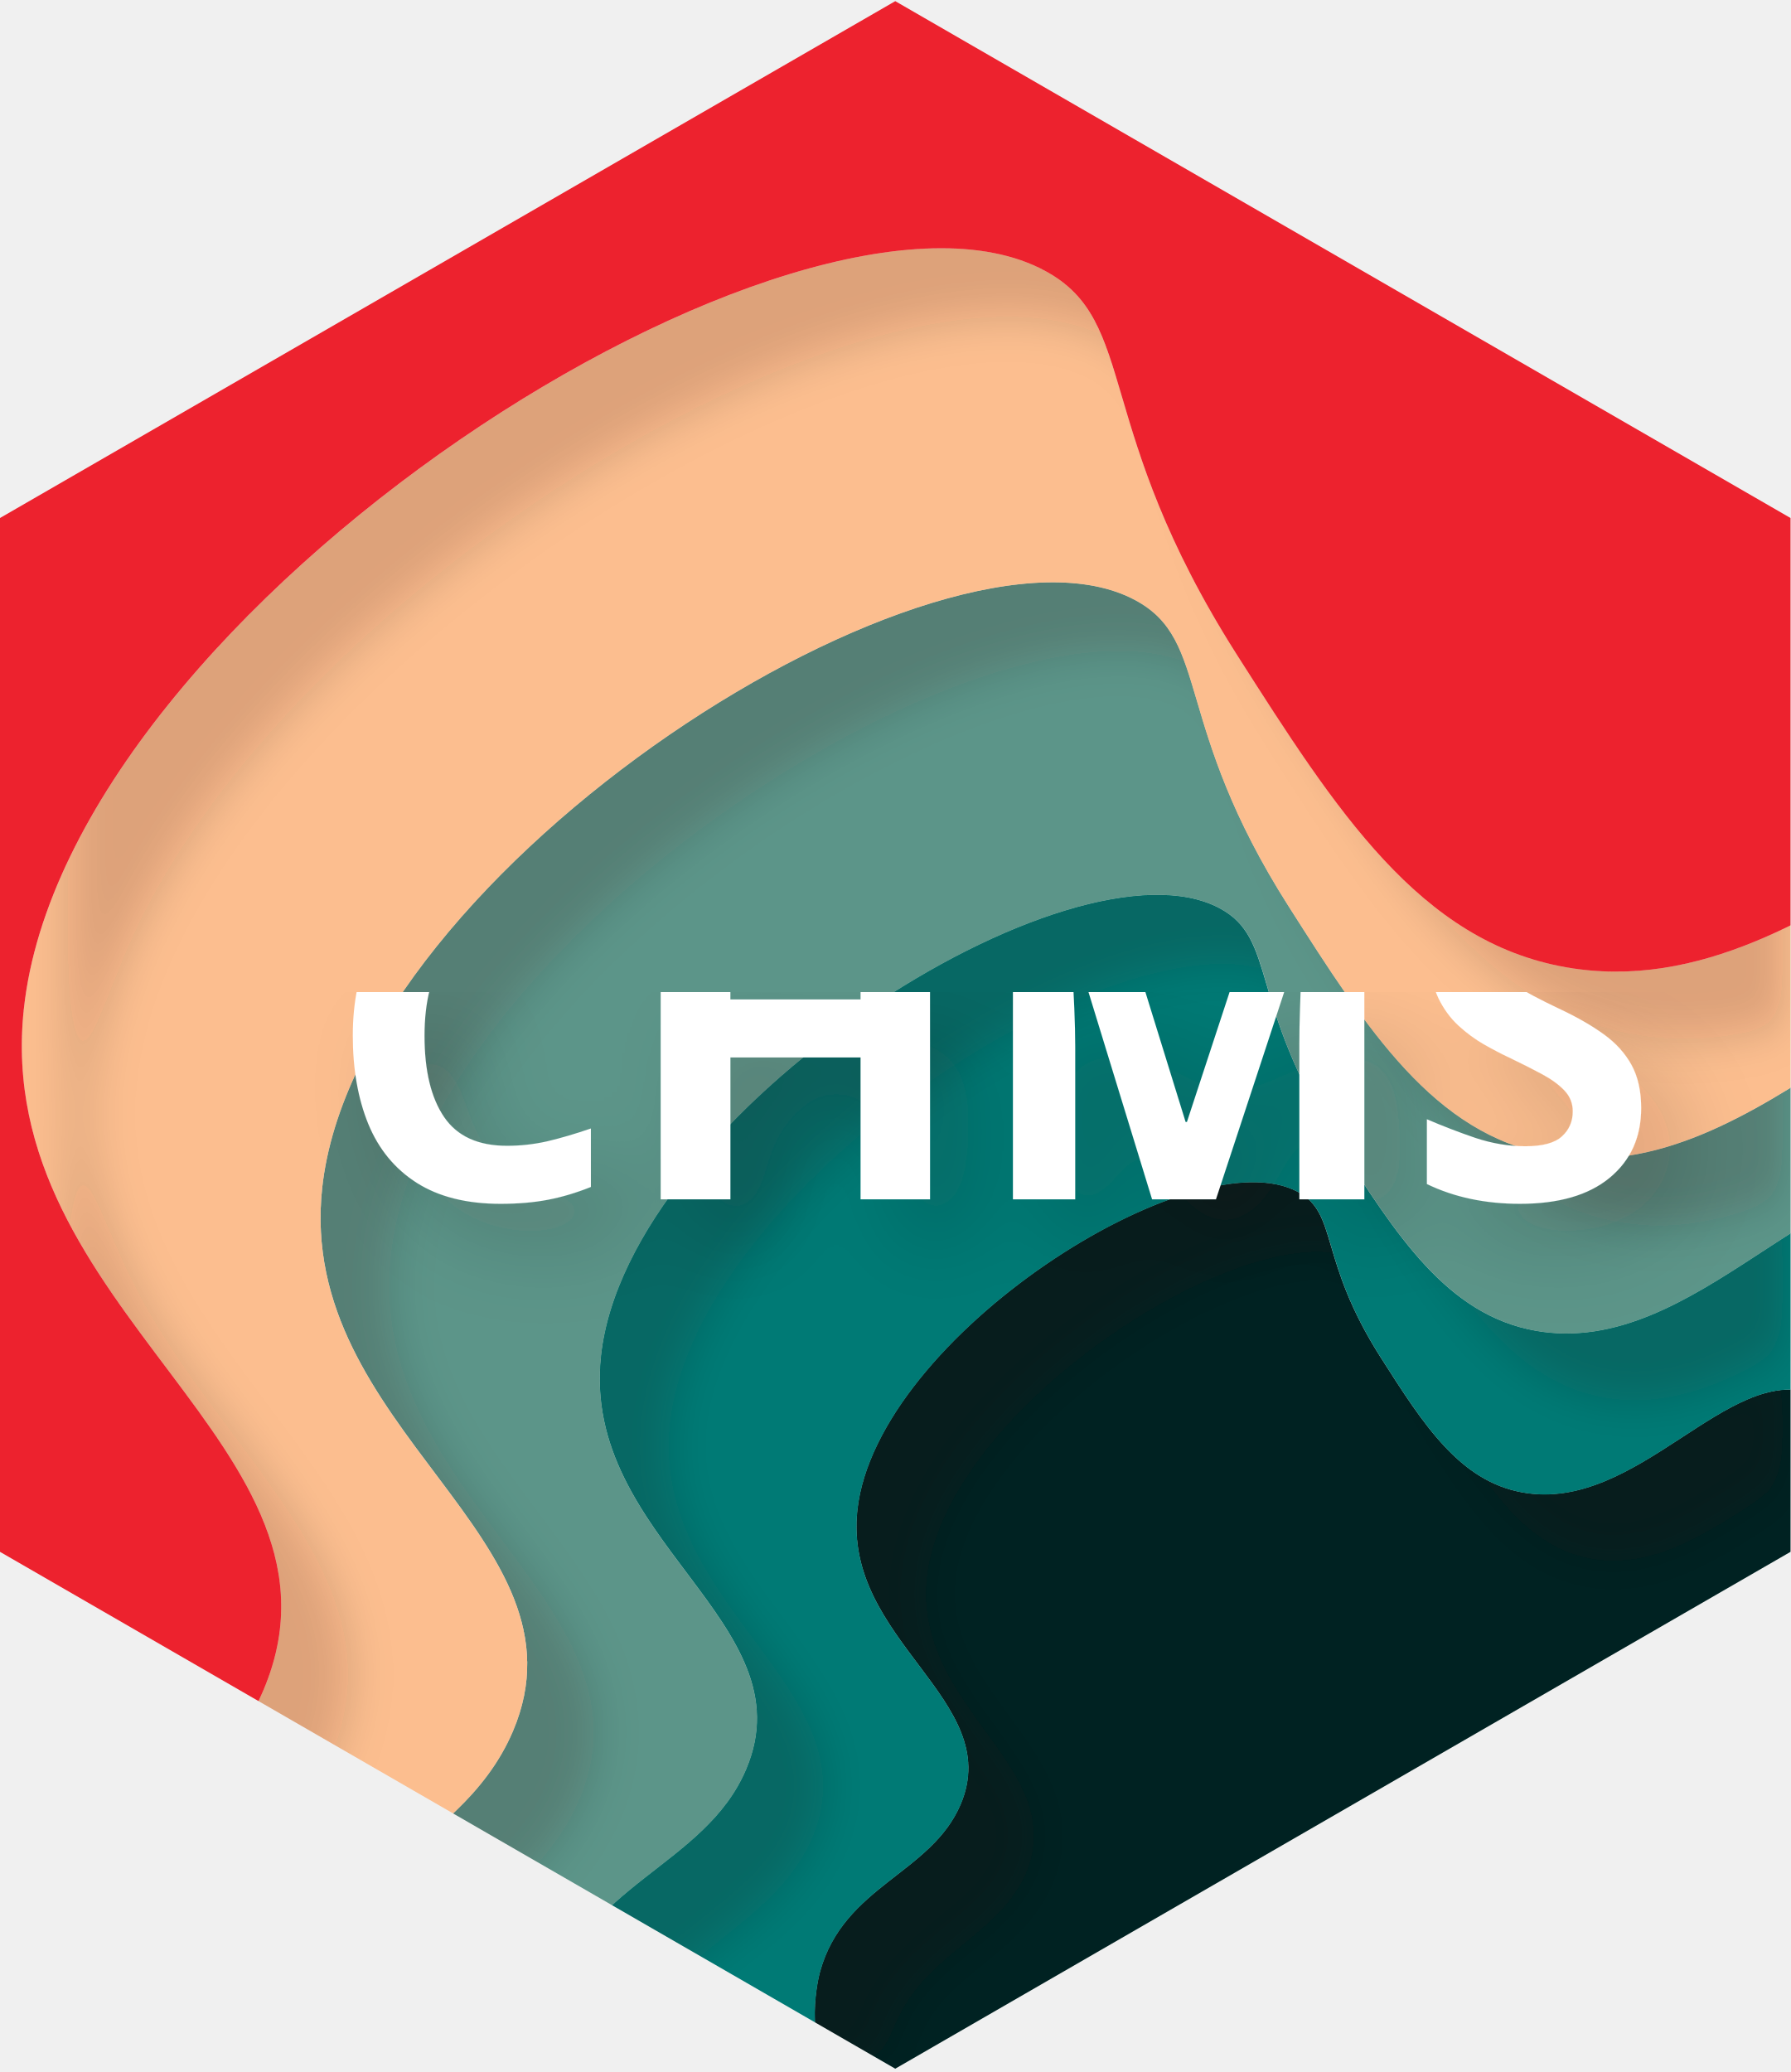
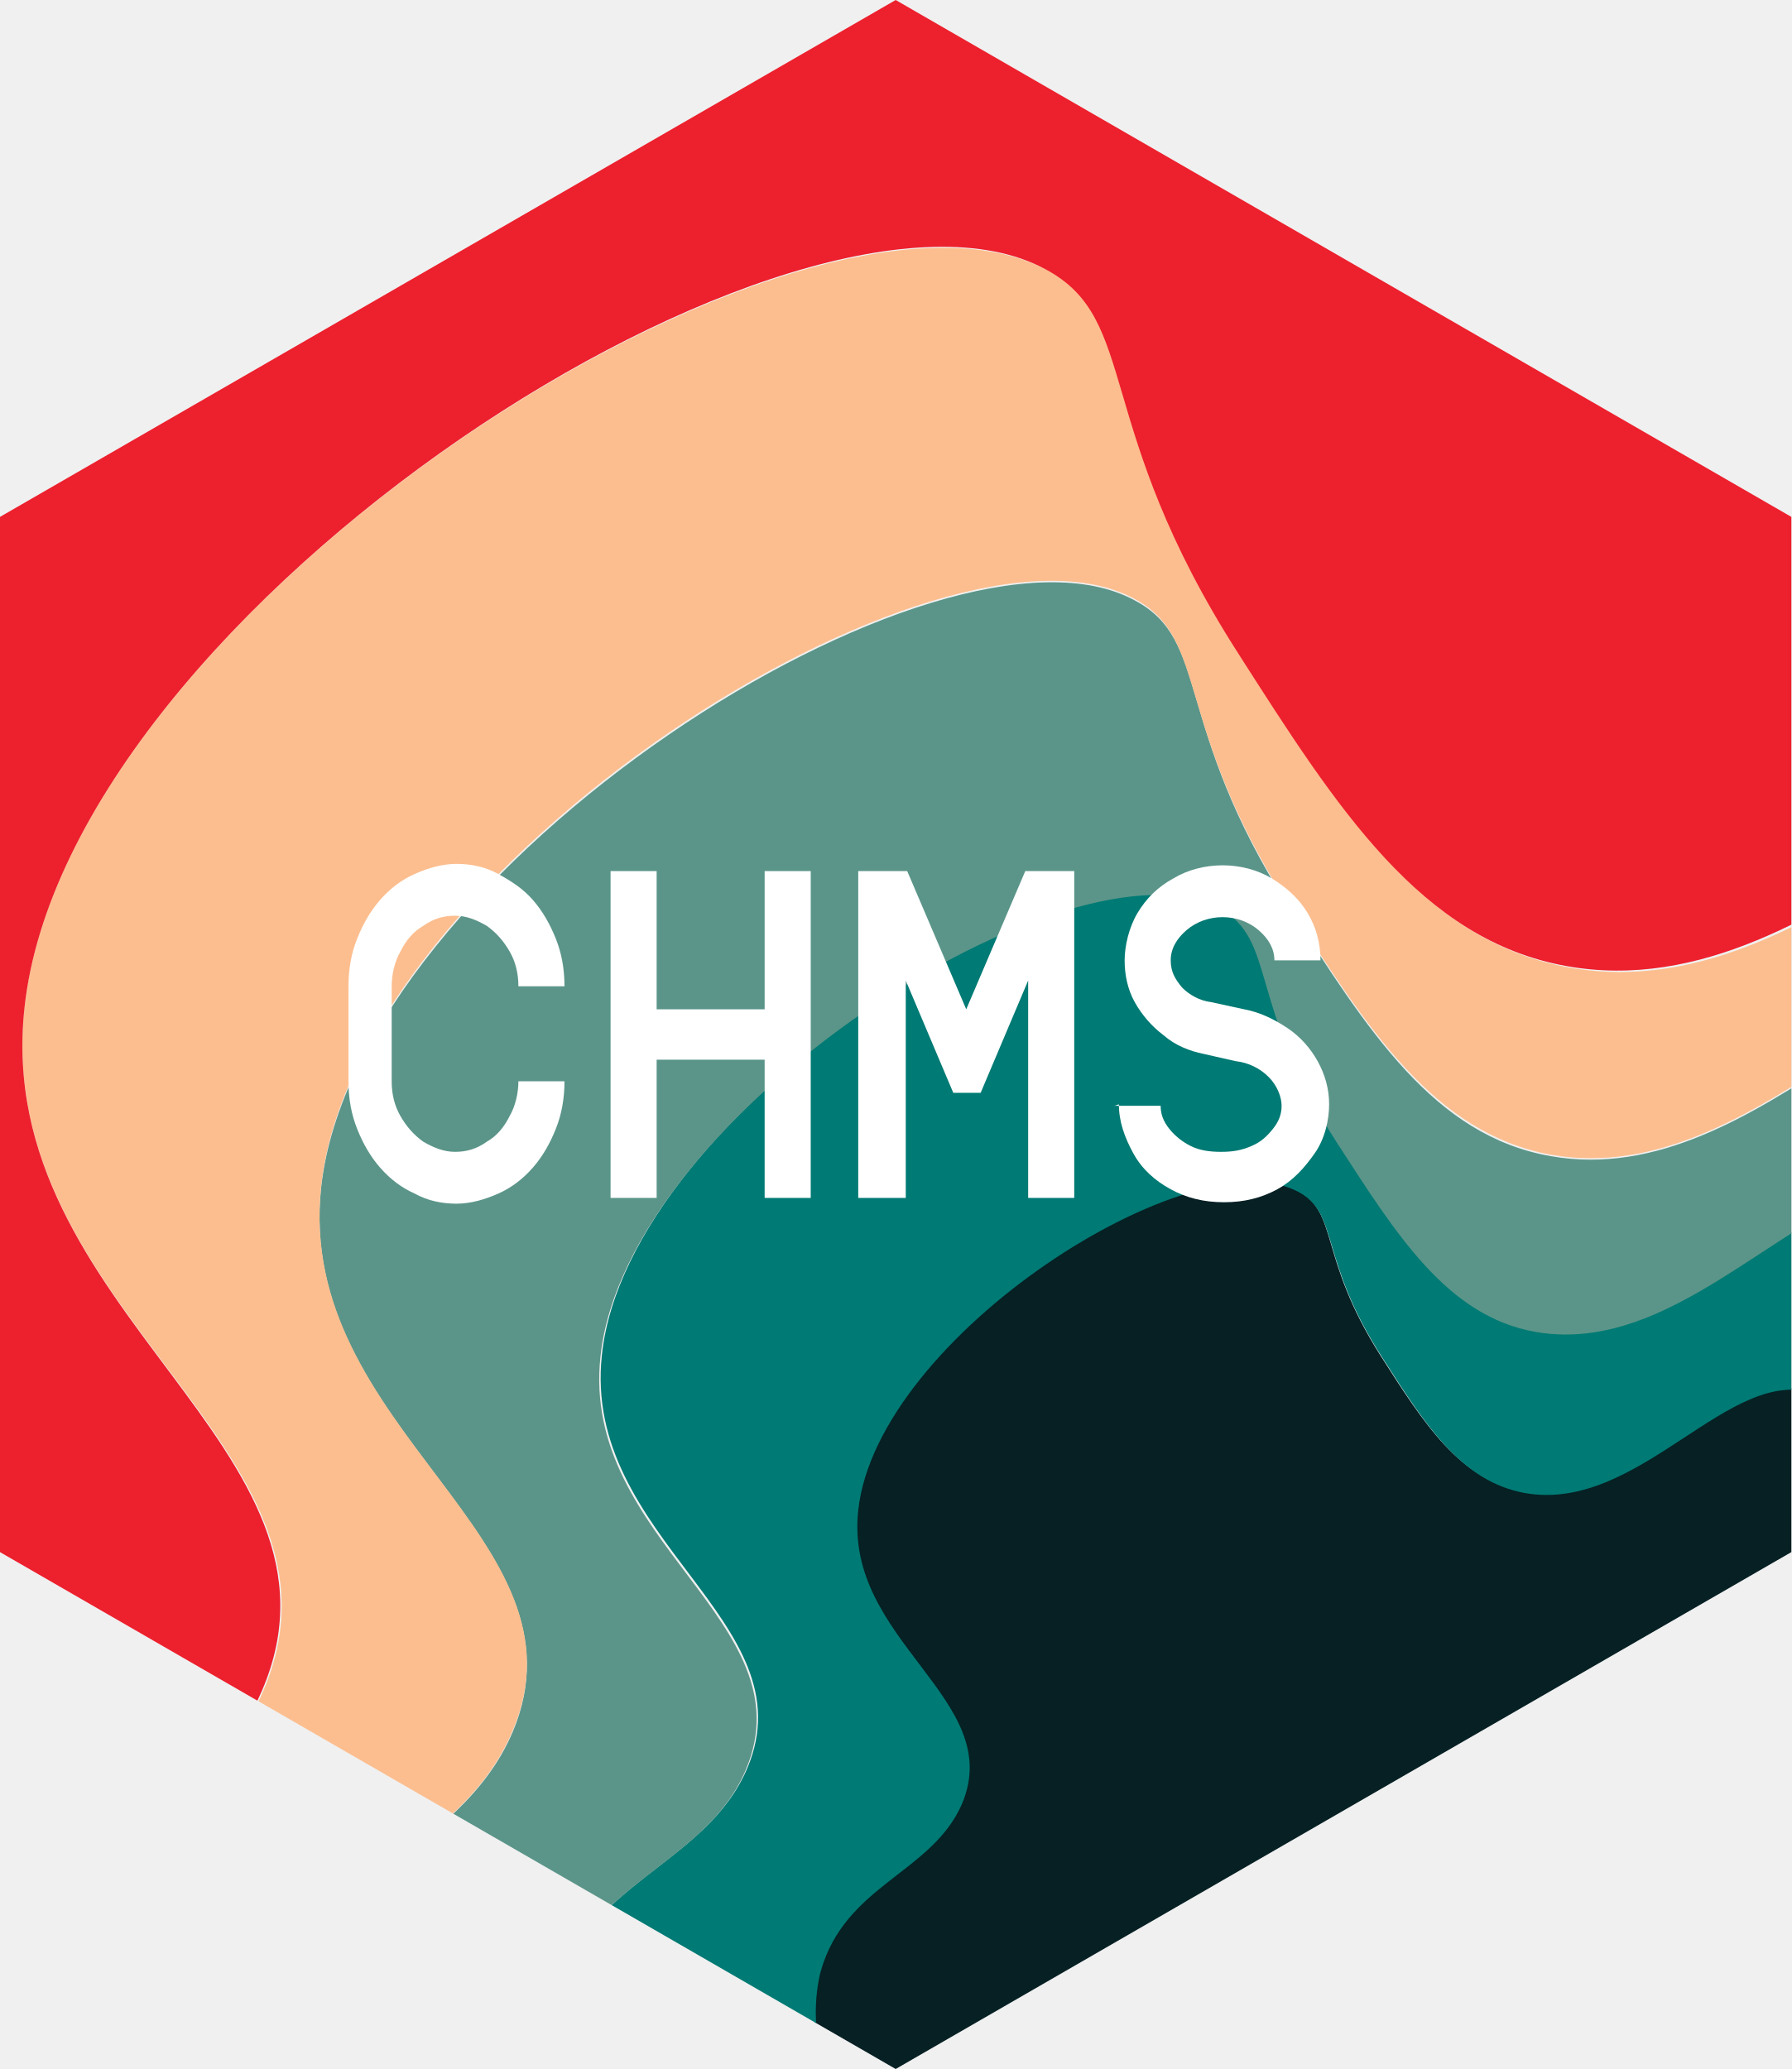
- <svg xmlns="http://www.w3.org/2000/svg" id="Layer_15" data-name="Layer 15" viewBox="0 0 124.44 144">
+ <svg xmlns="http://www.w3.org/2000/svg" id="Layer_15" version="1.1" viewBox="0 0 124.4 143.7">
  <defs>
    <style>
-       .cls-1 {
-         clip-path: url(#clippath);
-       }
- 
-       .cls-2 {
+       .st0 {
        fill: none;
      }

-       .cls-2, .cls-3, .cls-4, .cls-5, .cls-6, .cls-7 {
-         stroke-width: 0px;
+       .st1 {
+         fill: #007a74;
      }

-       .cls-8 {
-         fill: #fff;
-         filter: url(#drop-shadow-6);
-         font-family: BasicallyAMono-SemiBold, 'Basically A Mono';
-         font-size: 32px;
-         font-weight: 600;
+       .st2 {
+         fill: #ed202d;
      }

-       .cls-3 {
-         fill: #ed202d;
-         filter: url(#drop-shadow-5);
+       .st3 {
+         isolation: isolate;
      }

-       .cls-4 {
-         fill: #fcbe8f;
-         filter: url(#drop-shadow-4);
+       .st4 {
+         fill: #fff;
      }

-       .cls-5 {
-         fill: #007a74;
-         filter: url(#drop-shadow-2);
+       .st5 {
+         fill: #fcbe8f;
      }

-       .cls-6 {
+       .st6 {
        fill: #062024;
-         filter: url(#drop-shadow-1);
      }

-       .cls-7 {
+       .st7 {
        fill: #5b9589;
-         filter: url(#drop-shadow-3);
+       }
+ 
+       .st8 {
+         clip-path: url(#clippath);
      }
    </style>
    <clipPath id="clippath">
-       <polygon class="cls-2" points="124.44 107.85 124.44 36 62.22 .08 0 36 0 107.85 62.22 143.77 124.44 107.85" />
+       <polygon class="st0" points="124.4 107.8 124.4 35.9 62.2 0 0 35.9 0 107.8 62.2 143.7 124.4 107.8" />
    </clipPath>
-     <filter id="drop-shadow-1" filterUnits="userSpaceOnUse">
-       <feOffset dx="4.72" dy="4.72" />
-       <feGaussianBlur result="blur" stdDeviation="1.57" />
-       <feFlood flood-color="#231f20" flood-opacity=".15" />
-       <feComposite in2="blur" operator="in" />
-       <feComposite in="SourceGraphic" />
-     </filter>
-     <filter id="drop-shadow-2" filterUnits="userSpaceOnUse">
-       <feOffset dx="4.72" dy="4.72" />
-       <feGaussianBlur result="blur-2" stdDeviation="1.57" />
-       <feFlood flood-color="#231f20" flood-opacity=".15" />
-       <feComposite in2="blur-2" operator="in" />
-       <feComposite in="SourceGraphic" />
-     </filter>
-     <filter id="drop-shadow-3" filterUnits="userSpaceOnUse">
-       <feOffset dx="4.72" dy="4.72" />
-       <feGaussianBlur result="blur-3" stdDeviation="1.57" />
-       <feFlood flood-color="#231f20" flood-opacity=".15" />
-       <feComposite in2="blur-3" operator="in" />
-       <feComposite in="SourceGraphic" />
-     </filter>
-     <filter id="drop-shadow-4" filterUnits="userSpaceOnUse">
-       <feOffset dx="4.72" dy="4.72" />
-       <feGaussianBlur result="blur-4" stdDeviation="1.57" />
-       <feFlood flood-color="#231f20" flood-opacity=".15" />
-       <feComposite in2="blur-4" operator="in" />
-       <feComposite in="SourceGraphic" />
-     </filter>
-     <filter id="drop-shadow-5" filterUnits="userSpaceOnUse">
-       <feOffset dx="4.72" dy="4.72" />
-       <feGaussianBlur result="blur-5" stdDeviation="1.57" />
-       <feFlood flood-color="#231f20" flood-opacity=".15" />
-       <feComposite in2="blur-5" operator="in" />
-       <feComposite in="SourceGraphic" />
-     </filter>
-     <filter id="drop-shadow-6" filterUnits="userSpaceOnUse">
-       <feOffset dx="2.83" dy="2.83" />
-       <feGaussianBlur result="blur-6" stdDeviation="2.83" />
-       <feFlood flood-color="#231f20" flood-opacity=".15" />
-       <feComposite in2="blur-6" operator="in" />
-       <feComposite in="SourceGraphic" />
-     </filter>
  </defs>
-   <g class="cls-1">
+   <g class="st8">
    <g>
-       <path class="cls-6" d="m84.33,151.45c4.62,3.38,6.69,7.9,7.43,9.78,2.68,6.77.19,9.69,3.1,13.54,2.61,3.45,8.25,5.94,12.32,3.82,6.16-3.19,3.94-14.4,10.17-17.91,4.37-2.47,6.88,2.4,15.84,2.39,1.53,0,15.28-.22,23.77-10.52,3.67-4.45,7.77-12.49,5.33-17.35-1.2-2.39-3.27-2.6-18.21-6.69-9.07-2.48-11.06-3.16-12.3-5.49-1.94-3.65.7-6.28-.06-13.5-.36-3.46-1.15-11.07-5.69-12.67-5.95-2.1-12.23,8.28-20.2,6.87-4.38-.78-6.89-4.7-9.86-9.36-4.38-6.86-2.94-10-5.77-11.53-7.28-3.93-29.31,10.06-30.62,22.12-.99,9.1,10.26,13.19,7.18,20.44-2.04,4.82-8.12,5.66-9.77,11.62-.08.29-1.27,4.81,1.07,7.68,2.72,3.34,7.13.69,16.21,2.66,2.77.6,6.43,1.44,10.05,4.09Z" />
-       <path class="cls-5" d="m76.53,159.57c6.49,4.75,9.4,11.1,10.44,13.74,3.76,9.51.26,13.61,4.35,19.03,3.66,4.85,11.59,8.34,17.32,5.37,8.65-4.49,5.54-20.24,14.29-25.17,6.15-3.47,9.66,3.37,22.26,3.36,2.15,0,21.47-.31,33.41-14.78,5.15-6.25,10.92-17.55,7.49-24.39-1.69-3.36-4.59-3.65-25.6-9.4-12.75-3.49-15.55-4.44-17.28-7.72-2.72-5.14.98-8.82-.08-18.98-.51-4.87-1.62-15.56-8-17.81-8.36-2.95-17.19,11.64-28.39,9.66-6.16-1.09-9.68-6.6-13.85-13.15-6.15-9.65-4.13-14.06-8.1-16.2-10.23-5.53-41.19,14.14-43.03,31.09-1.39,12.79,14.42,18.53,10.09,28.73-2.87,6.77-11.41,7.95-13.73,16.34-.11.41-1.78,6.76,1.5,10.79,3.82,4.69,10.03.96,22.78,3.74,3.9.85,9.04,2.02,14.12,5.74Zm-18.46-14.87c-2.33-2.87-1.15-7.39-1.07-7.68,1.65-5.96,7.72-6.81,9.77-11.62,3.08-7.26-8.17-11.34-7.18-20.44,1.31-12.06,23.34-26.05,30.62-22.12,2.83,1.53,1.39,4.67,5.77,11.53,2.97,4.66,5.47,8.58,9.86,9.36,7.96,1.41,14.25-8.98,20.2-6.87,4.54,1.6,5.33,9.21,5.69,12.67.75,7.23-1.88,9.85.06,13.5,1.23,2.33,3.23,3.01,12.3,5.49,14.94,4.09,17.01,4.29,18.21,6.69,2.44,4.87-1.66,12.91-5.33,17.35-8.49,10.3-22.25,10.52-23.77,10.52-8.97,0-11.47-4.86-15.84-2.39-6.22,3.51-4.01,14.72-10.17,17.91-4.07,2.11-9.72-.37-12.32-3.82-2.91-3.85-.42-6.77-3.1-13.54-.74-1.88-2.81-6.4-7.43-9.78-3.62-2.65-7.28-3.48-10.05-4.09-9.07-1.98-13.49.67-16.21-2.66Z" />
-       <path class="cls-7" d="m68.05,168.41c8.53,6.24,12.34,14.58,13.72,18.05,4.94,12.5.35,17.89,5.72,25,4.81,6.37,15.23,10.96,22.75,7.06,11.37-5.9,7.28-26.59,18.77-33.07,8.07-4.55,12.7,4.42,29.25,4.41,2.82,0,28.21-.41,43.9-19.42,6.77-8.21,14.34-23.05,9.84-32.04-2.21-4.42-6.03-4.8-33.63-12.35-16.74-4.58-20.43-5.84-22.7-10.14-3.57-6.75,1.29-11.59-.1-24.93-.67-6.4-2.13-20.44-10.51-23.4-10.98-3.88-22.59,15.29-37.29,12.69-8.1-1.43-12.72-8.68-18.2-17.27-8.08-12.68-5.42-18.47-10.65-21.29-13.44-7.26-54.12,18.58-56.53,40.84-1.82,16.81,18.95,24.35,13.26,37.75-3.78,8.89-14.99,10.45-18.04,21.46-.15.54-2.34,8.88,1.97,14.17,5.01,6.16,13.17,1.27,29.92,4.92,5.12,1.12,11.88,2.66,18.55,7.54Zm-28.42-18.32c-3.28-4.03-1.61-10.38-1.5-10.79,2.32-8.38,10.86-9.57,13.73-16.34,4.33-10.2-11.48-15.94-10.09-28.73,1.84-16.94,32.8-36.62,43.03-31.09,3.98,2.15,1.95,6.56,8.1,16.2,4.17,6.54,7.69,12.06,13.85,13.15,11.19,1.98,20.03-12.61,28.39-9.66,6.38,2.26,7.49,12.94,8,17.81,1.06,10.16-2.64,13.84.08,18.98,1.73,3.27,4.54,4.23,17.28,7.72,21,5.75,23.91,6.03,25.6,9.4,3.43,6.84-2.34,18.14-7.49,24.39-11.94,14.47-31.27,14.78-33.41,14.78-12.6,0-16.12-6.82-22.26-3.36-8.75,4.93-5.64,20.68-14.29,25.17-5.73,2.97-13.66-.52-17.32-5.37-4.09-5.42-.59-9.52-4.35-19.03-1.04-2.64-3.95-8.99-10.44-13.74-5.08-3.72-10.22-4.89-14.12-5.74-12.75-2.78-18.96.95-22.78-3.74Z" />
-       <path class="cls-4" d="m58.99,177.85c10.7,7.83,15.5,18.31,17.22,22.66,6.21,15.69.43,22.45,7.18,31.38,6.04,8,19.12,13.76,28.56,8.86,14.27-7.4,9.13-33.38,23.56-41.51,10.13-5.72,15.94,5.55,36.72,5.54,3.54,0,35.42-.51,55.1-24.38,8.5-10.31,18.01-28.94,12.35-40.22-2.78-5.55-7.57-6.02-42.21-15.5-21.02-5.75-25.64-7.33-28.5-12.73-4.49-8.47,1.62-14.54-.13-31.3-.84-8.03-2.67-25.65-13.2-29.37-13.78-4.87-28.36,19.2-46.81,15.93-10.16-1.8-15.96-10.89-22.84-21.68-10.15-15.91-6.81-23.18-13.36-26.72C55.76,9.7,4.7,42.15,1.66,70.09c-2.29,21.1,23.78,30.56,16.64,47.38-4.74,11.16-18.82,13.12-22.64,26.94-.19.67-2.93,11.14,2.48,17.79,6.29,7.74,16.54,1.59,37.56,6.17,6.42,1.4,14.91,3.34,23.29,9.47Zm-39.41-21.91c-4.31-5.3-2.12-13.64-1.97-14.17,3.05-11.01,14.26-12.57,18.04-21.46,5.69-13.4-15.08-20.94-13.26-37.75,2.42-22.26,43.09-48.11,56.53-40.84,5.22,2.82,2.56,8.61,10.65,21.29,5.48,8.6,10.1,15.84,18.2,17.27,14.7,2.6,26.31-16.57,37.29-12.69,8.38,2.96,9.85,17,10.51,23.4,1.39,13.35-3.47,18.19.1,24.93,2.28,4.3,5.96,5.55,22.7,10.14,27.59,7.55,31.41,7.93,33.63,12.35,4.5,8.98-3.07,23.83-9.84,32.04-15.68,19.01-41.08,19.42-43.9,19.42-16.55.01-21.18-8.97-29.25-4.41-11.49,6.48-7.4,27.17-18.77,33.07-7.52,3.9-17.94-.69-22.75-7.06-5.37-7.12-.78-12.5-5.72-25-1.37-3.47-5.19-11.82-13.72-18.05-6.67-4.88-13.43-6.43-18.55-7.54-16.75-3.65-24.91,1.25-29.92-4.92Z" />
-       <path class="cls-3" d="m1.07,187.65c11.09,6.29,8.62,9.32,18.47,15.5,22.43,14.07,39.88,1.24,50.54,12.87,9.87,10.77-1.59,24.68,8.79,38.42,7.16,9.48,22.89,14.23,34.97,10.85,14.9-4.18,17.87-19.21,40.08-27.92,2.34-.92,4.17-1.48,8.47-3.26,13.57-5.61,22.72-11.34,25.25-12.86,25.44-15.38,49.72-8.34,67.46-29.85,10.41-12.62,22.05-35.43,15.13-49.24-3.4-6.79-9.27-7.37-51.68-18.98-25.74-7.04-31.39-8.97-34.89-15.58-5.49-10.37,1.98-17.81-.16-38.32-1.27-12.22-5.09-28.49-16.16-35.96-8.59-5.81-13.03-1.11-35.21-4.79-7.2-1.19-22.64-3.87-37.84-12.2-19.21-10.52-17.21-18.66-28.6-22.77C38.67-16.2-7.3,17.05-21.19,56.33c-3.03,8.56-4.11,16.24-6.03,29.98-2.1,14.93-1.86,30.5-1.31,61.02.24,13.52.59,17.62,1.96,20.2.13.24.48.78,1.07,1.58,6.89,9.34,19.19,14.34,26.58,18.53Zm-2.93-25.44c-5.41-6.65-2.66-17.12-2.48-17.79,3.82-13.83,17.9-15.78,22.64-26.94C25.45,100.65-.63,91.19,1.66,70.09,4.7,42.15,55.76,9.7,72.63,18.82c6.56,3.54,3.22,10.81,13.36,26.72,6.88,10.79,12.68,19.89,22.84,21.68,18.46,3.26,33.03-20.8,46.81-15.93,10.52,3.72,12.36,21.34,13.2,29.37,1.75,16.75-4.36,22.83.13,31.3,2.86,5.4,7.48,6.97,28.5,12.73,34.64,9.48,39.43,9.95,42.21,15.5,5.65,11.28-3.85,29.91-12.35,40.22-19.69,23.87-51.56,24.37-55.1,24.38-20.78.01-26.58-11.26-36.72-5.54-14.43,8.14-9.29,34.11-23.56,41.51-9.44,4.9-22.52-.86-28.56-8.86-6.75-8.93-.97-15.7-7.18-31.38-1.72-4.36-6.52-14.83-17.22-22.66-8.38-6.13-16.86-8.07-23.29-9.47-21.03-4.58-31.27,1.56-37.56-6.17Z" />
+       <path class="st6" d="M84.3,151.4c4.6,3.4,6.7,7.9,7.4,9.8,2.7,6.8.2,9.7,3.1,13.5,2.6,3.4,8.2,5.9,12.3,3.8,6.2-3.2,3.9-14.4,10.2-17.9,4.4-2.5,6.9,2.4,15.8,2.4s15.3-.2,23.8-10.5c3.7-4.4,7.8-12.5,5.3-17.4-1.2-2.4-3.3-2.6-18.2-6.7-9.1-2.5-11.1-3.2-12.3-5.5-1.9-3.7.7-6.3,0-13.5-.4-3.5-1.1-11.1-5.7-12.7-5.9-2.1-12.2,8.3-20.2,6.9-4.4-.8-6.9-4.7-9.9-9.4-4.4-6.9-2.9-10-5.8-11.5-7.3-3.9-29.3,10.1-30.6,22.1-1,9.1,10.3,13.2,7.2,20.4-2,4.8-8.1,5.7-9.8,11.6,0,.3-1.3,4.8,1.1,7.7,2.7,3.3,7.1.7,16.2,2.7,2.8.6,6.4,1.4,10.1,4.1h0Z" />
+       <path class="st1" d="M76.5,159.5c6.5,4.8,9.4,11.1,10.4,13.7,3.8,9.5.3,13.6,4.3,19,3.7,4.9,11.6,8.3,17.3,5.4,8.6-4.5,5.5-20.2,14.3-25.2,6.1-3.5,9.7,3.4,22.3,3.4s21.5-.3,33.4-14.8c5.1-6.2,10.9-17.6,7.5-24.4s-4.6-3.6-25.6-9.4c-12.8-3.5-15.6-4.4-17.3-7.7-2.7-5.1,1-8.8,0-19-.5-4.9-1.6-15.6-8-17.8-8.4-2.9-17.2,11.6-28.4,9.7-6.2-1.1-9.7-6.6-13.8-13.2-6.2-9.7-4.1-14.1-8.1-16.2-10.2-5.5-41.2,14.1-43,31.1-1.4,12.8,14.4,18.5,10.1,28.7-2.9,6.8-11.4,7.9-13.7,16.3,0,.4-1.8,6.8,1.5,10.8,3.8,4.7,10,1,22.8,3.7,3.9.9,9,2,14.1,5.7h0v.2ZM58.1,144.6c-2.3-2.9-1.2-7.4-1.1-7.7,1.7-6,7.7-6.8,9.8-11.6,3.1-7.3-8.2-11.3-7.2-20.4,1.3-12.1,23.3-26.1,30.6-22.1,2.8,1.5,1.4,4.7,5.8,11.5,3,4.7,5.5,8.6,9.9,9.4,8,1.4,14.2-9,20.2-6.9,4.5,1.6,5.3,9.2,5.7,12.7.8,7.2-1.9,9.8,0,13.5,1.2,2.3,3.2,3,12.3,5.5,14.9,4.1,17,4.3,18.2,6.7,2.4,4.9-1.7,12.9-5.3,17.4-8.5,10.3-22.2,10.5-23.8,10.5-9,0-11.5-4.9-15.8-2.4-6.2,3.5-4,14.7-10.2,17.9-4.1,2.1-9.7-.4-12.3-3.8-2.9-3.9-.4-6.8-3.1-13.5-.7-1.9-2.8-6.4-7.4-9.8-3.6-2.6-7.3-3.5-10.1-4.1-9.1-2-13.5.7-16.2-2.7h0Z" />
+       <path class="st7" d="M68,168.3c8.5,6.2,12.3,14.6,13.7,18.1,4.9,12.5.3,17.9,5.7,25,4.8,6.4,15.2,11,22.8,7.1,11.4-5.9,7.3-26.6,18.8-33.1,8.1-4.6,12.7,4.4,29.2,4.4s28.2-.4,43.9-19.4c6.8-8.2,14.3-23.1,9.8-32-2.2-4.4-6-4.8-33.6-12.4-16.7-4.6-20.4-5.8-22.7-10.1-3.6-6.8,1.3-11.6-.1-24.9-.7-6.4-2.1-20.4-10.5-23.4-11-3.9-22.6,15.3-37.3,12.7-8.1-1.4-12.7-8.7-18.2-17.3-8.1-12.7-5.4-18.5-10.7-21.3-13.4-7.3-54.1,18.6-56.5,40.8-1.8,16.8,19,24.3,13.3,37.8-3.8,8.9-15,10.4-18,21.5-.2.5-2.3,8.9,2,14.2,5,6.2,13.2,1.3,29.9,4.9,5.1,1.1,11.9,2.7,18.5,7.5h0ZM39.6,150c-3.3-4-1.6-10.4-1.5-10.8,2.3-8.4,10.9-9.6,13.7-16.3,4.3-10.2-11.5-15.9-10.1-28.7,1.8-16.9,32.8-36.6,43-31.1,4,2.2,1.9,6.6,8.1,16.2,4.2,6.5,7.7,12.1,13.8,13.2,11.2,2,20-12.6,28.4-9.7,6.4,2.3,7.5,12.9,8,17.8,1.1,10.2-2.6,13.8,0,19,1.7,3.3,4.5,4.2,17.3,7.7,21,5.8,23.9,6,25.6,9.4,3.4,6.8-2.3,18.1-7.5,24.4-11.9,14.5-31.3,14.8-33.4,14.8-12.6,0-16.1-6.8-22.3-3.4-8.8,4.9-5.6,20.7-14.3,25.2-5.7,3-13.7-.5-17.3-5.4-4.1-5.4-.6-9.5-4.3-19-1-2.6-3.9-9-10.4-13.7-5.1-3.7-10.2-4.9-14.1-5.7-12.8-2.8-19,.9-22.8-3.7h0v-.2Z" />
+       <path class="st5" d="M59,177.8c10.7,7.8,15.5,18.3,17.2,22.7,6.2,15.7.4,22.4,7.2,31.4,6,8,19.1,13.8,28.6,8.9,14.3-7.4,9.1-33.4,23.6-41.5,10.1-5.7,15.9,5.6,36.7,5.5,3.5,0,35.4-.5,55.1-24.4,8.5-10.3,18-28.9,12.4-40.2-2.8-5.6-7.6-6-42.2-15.5-21-5.8-25.6-7.3-28.5-12.7-4.5-8.5,1.6-14.5-.1-31.3-.8-8-2.7-25.7-13.2-29.4-13.8-4.9-28.4,19.2-46.8,15.9-10.2-1.8-16-10.9-22.8-21.7-10.2-15.9-6.8-23.2-13.4-26.7C55.8,9.6,4.7,42.1,1.7,70c-2.3,21.1,23.8,30.6,16.6,47.4-4.7,11.2-18.8,13.1-22.6,26.9-.2.7-2.9,11.1,2.5,17.8,6.3,7.7,16.5,1.6,37.6,6.2,6.4,1.4,14.9,3.3,23.3,9.5h0ZM19.6,155.9c-4.3-5.3-2.1-13.6-2-14.2,3-11,14.3-12.6,18-21.5,5.7-13.4-15.1-20.9-13.3-37.8,2.4-22.3,43.1-48.1,56.5-40.8,5.2,2.8,2.6,8.6,10.7,21.3,5.5,8.6,10.1,15.8,18.2,17.3,14.7,2.6,26.3-16.6,37.3-12.7,8.4,3,9.9,17,10.5,23.4,1.4,13.3-3.5,18.2.1,24.9,2.3,4.3,6,5.6,22.7,10.1,27.6,7.6,31.4,7.9,33.6,12.4,4.5,9-3.1,23.8-9.8,32-15.7,19-41.1,19.4-43.9,19.4-16.6,0-21.2-9-29.2-4.4-11.5,6.5-7.4,27.2-18.8,33.1-7.5,3.9-17.9-.7-22.8-7.1-5.4-7.1-.8-12.5-5.7-25-1.4-3.5-5.2-11.8-13.7-18.1-6.7-4.9-13.4-6.4-18.6-7.5-16.8-3.6-24.9,1.2-29.9-4.9h.1Z" />
+       <path class="st2" d="M1.1,187.6c11.1,6.3,8.6,9.3,18.5,15.5,22.4,14.1,39.9,1.2,50.5,12.9,9.9,10.8-1.6,24.7,8.8,38.4,7.2,9.5,22.9,14.2,35,10.9,14.9-4.2,17.9-19.2,40.1-27.9,2.3-.9,4.2-1.5,8.5-3.3,13.6-5.6,22.7-11.3,25.2-12.9,25.4-15.4,49.7-8.3,67.5-29.9,10.4-12.6,22-35.4,15.1-49.2-3.4-6.8-9.3-7.4-51.7-19-25.7-7-31.4-9-34.9-15.6-5.5-10.4,2-17.8-.2-38.3-1.3-12.2-5.1-28.5-16.2-36-8.6-5.8-13-1.1-35.2-4.8-7.2-1.2-22.6-3.9-37.8-12.2-19.2-10.5-17.2-18.7-28.6-22.8C38.7-16.3-7.3,17-21.2,56.2c-3,8.6-4.1,16.2-6,30-2.1,14.9-1.9,30.5-1.3,61,.2,13.5.6,17.6,2,20.2.1.2.5.8,1.1,1.6,6.9,9.3,19.2,14.3,26.6,18.5h-.1ZM-1.9,162.1c-5.4-6.6-2.7-17.1-2.5-17.8,3.8-13.8,17.9-15.8,22.6-26.9C25.4,100.6-.6,91.1,1.7,70,4.7,42.1,55.8,9.6,72.6,18.7c6.6,3.5,3.2,10.8,13.4,26.7,6.9,10.8,12.7,19.9,22.8,21.7,18.5,3.3,33-20.8,46.8-15.9,10.5,3.7,12.4,21.3,13.2,29.4,1.8,16.8-4.4,22.8.1,31.3,2.9,5.4,7.5,7,28.5,12.7,34.6,9.5,39.4,9.9,42.2,15.5,5.6,11.3-3.9,29.9-12.4,40.2-19.7,23.9-51.6,24.4-55.1,24.4-20.8,0-26.6-11.3-36.7-5.5-14.4,8.1-9.3,34.1-23.6,41.5-9.4,4.9-22.5-.9-28.6-8.9-6.8-8.9-1-15.7-7.2-31.4-1.7-4.4-6.5-14.8-17.2-22.7-8.4-6.1-16.9-8.1-23.3-9.5-21-4.6-31.3,1.6-37.6-6.2h.2Z" />
    </g>
  </g>
-   <text class="cls-8" transform="translate(22.66 83.35)">
-     <tspan x="0" y="0">CHMS</tspan>
-   </text>
+   <g class="st3">
+     <g class="st3">
+       <g class="st3">
+         <path class="st4" d="M24.2,75.1v-6.6c0-1.2.2-2.3.6-3.3.4-1,.9-1.9,1.6-2.7.7-.8,1.5-1.4,2.4-1.8.9-.4,1.9-.7,2.9-.7s2,.2,2.9.7,1.7,1,2.4,1.8c.7.8,1.2,1.7,1.6,2.7.4,1,.6,2.1.6,3.3h-3.2c0-.9-.2-1.7-.6-2.4-.4-.7-.9-1.3-1.6-1.8-.7-.4-1.4-.7-2.2-.7s-1.5.2-2.2.7c-.7.4-1.2,1-1.6,1.8-.4.7-.6,1.6-.6,2.4v6.6c0,.9.2,1.7.6,2.4.4.7.9,1.3,1.6,1.8.7.4,1.4.7,2.2.7s1.5-.2,2.2-.7c.7-.4,1.2-1,1.6-1.8.4-.7.6-1.6.6-2.4h3.2c0,1.2-.2,2.3-.6,3.3-.4,1-.9,1.9-1.6,2.7-.7.8-1.5,1.4-2.4,1.8s-1.9.7-2.9.7-2-.2-2.9-.7c-.9-.4-1.7-1-2.4-1.8-.7-.8-1.2-1.7-1.6-2.7-.4-1-.6-2.1-.6-3.3Z" />
+         <path class="st4" d="M42.4,83.2v-22.7h3.2v9.6h7.5v-9.6h3.2v22.7h-3.2v-9.6h-7.5v9.6h-3.2Z" />
+         <path class="st4" d="M59.6,83.2v-22.7h3.4l4.1,9.6,4.1-9.6h3.4v22.7h-3.2v-15.1l-3.3,7.8h-1.9l-3.3-7.8v15.1h-3.2Z" />
+         <path class="st4" d="M77.4,76.8h3.2c0,.6.2,1.1.6,1.6.4.5.9.9,1.5,1.2.6.3,1.3.4,2.1.4s1.4-.1,2.1-.4,1.1-.7,1.5-1.2.6-1,.6-1.6-.3-1.4-.9-2c-.6-.6-1.4-1-2.3-1.1l-2.2-.5c-1-.2-2-.6-2.8-1.3-.8-.6-1.5-1.4-2-2.3-.5-.9-.7-1.9-.7-2.9s.3-2.3.9-3.3c.6-1,1.4-1.8,2.5-2.4,1-.6,2.2-.9,3.4-.9s2.4.3,3.4.9c1,.6,1.9,1.4,2.5,2.4.6,1,.9,2.1.9,3.3h-3.2c0-.8-.4-1.5-1.1-2.1s-1.6-.9-2.5-.9-1.8.3-2.5.9c-.7.6-1.1,1.3-1.1,2.1s.3,1.3.8,1.9c.5.5,1.2.9,2,1l2.3.5c1.1.2,2.1.7,3,1.3.9.6,1.6,1.4,2.1,2.3.5.9.8,1.9.8,3s-.3,2.4-1,3.4c-.7,1-1.5,1.9-2.6,2.5s-2.3.9-3.7.9-2.6-.3-3.7-.9c-1.1-.6-2-1.4-2.6-2.5s-1-2.2-1-3.4Z" />
+       </g>
+     </g>
+   </g>
</svg>
